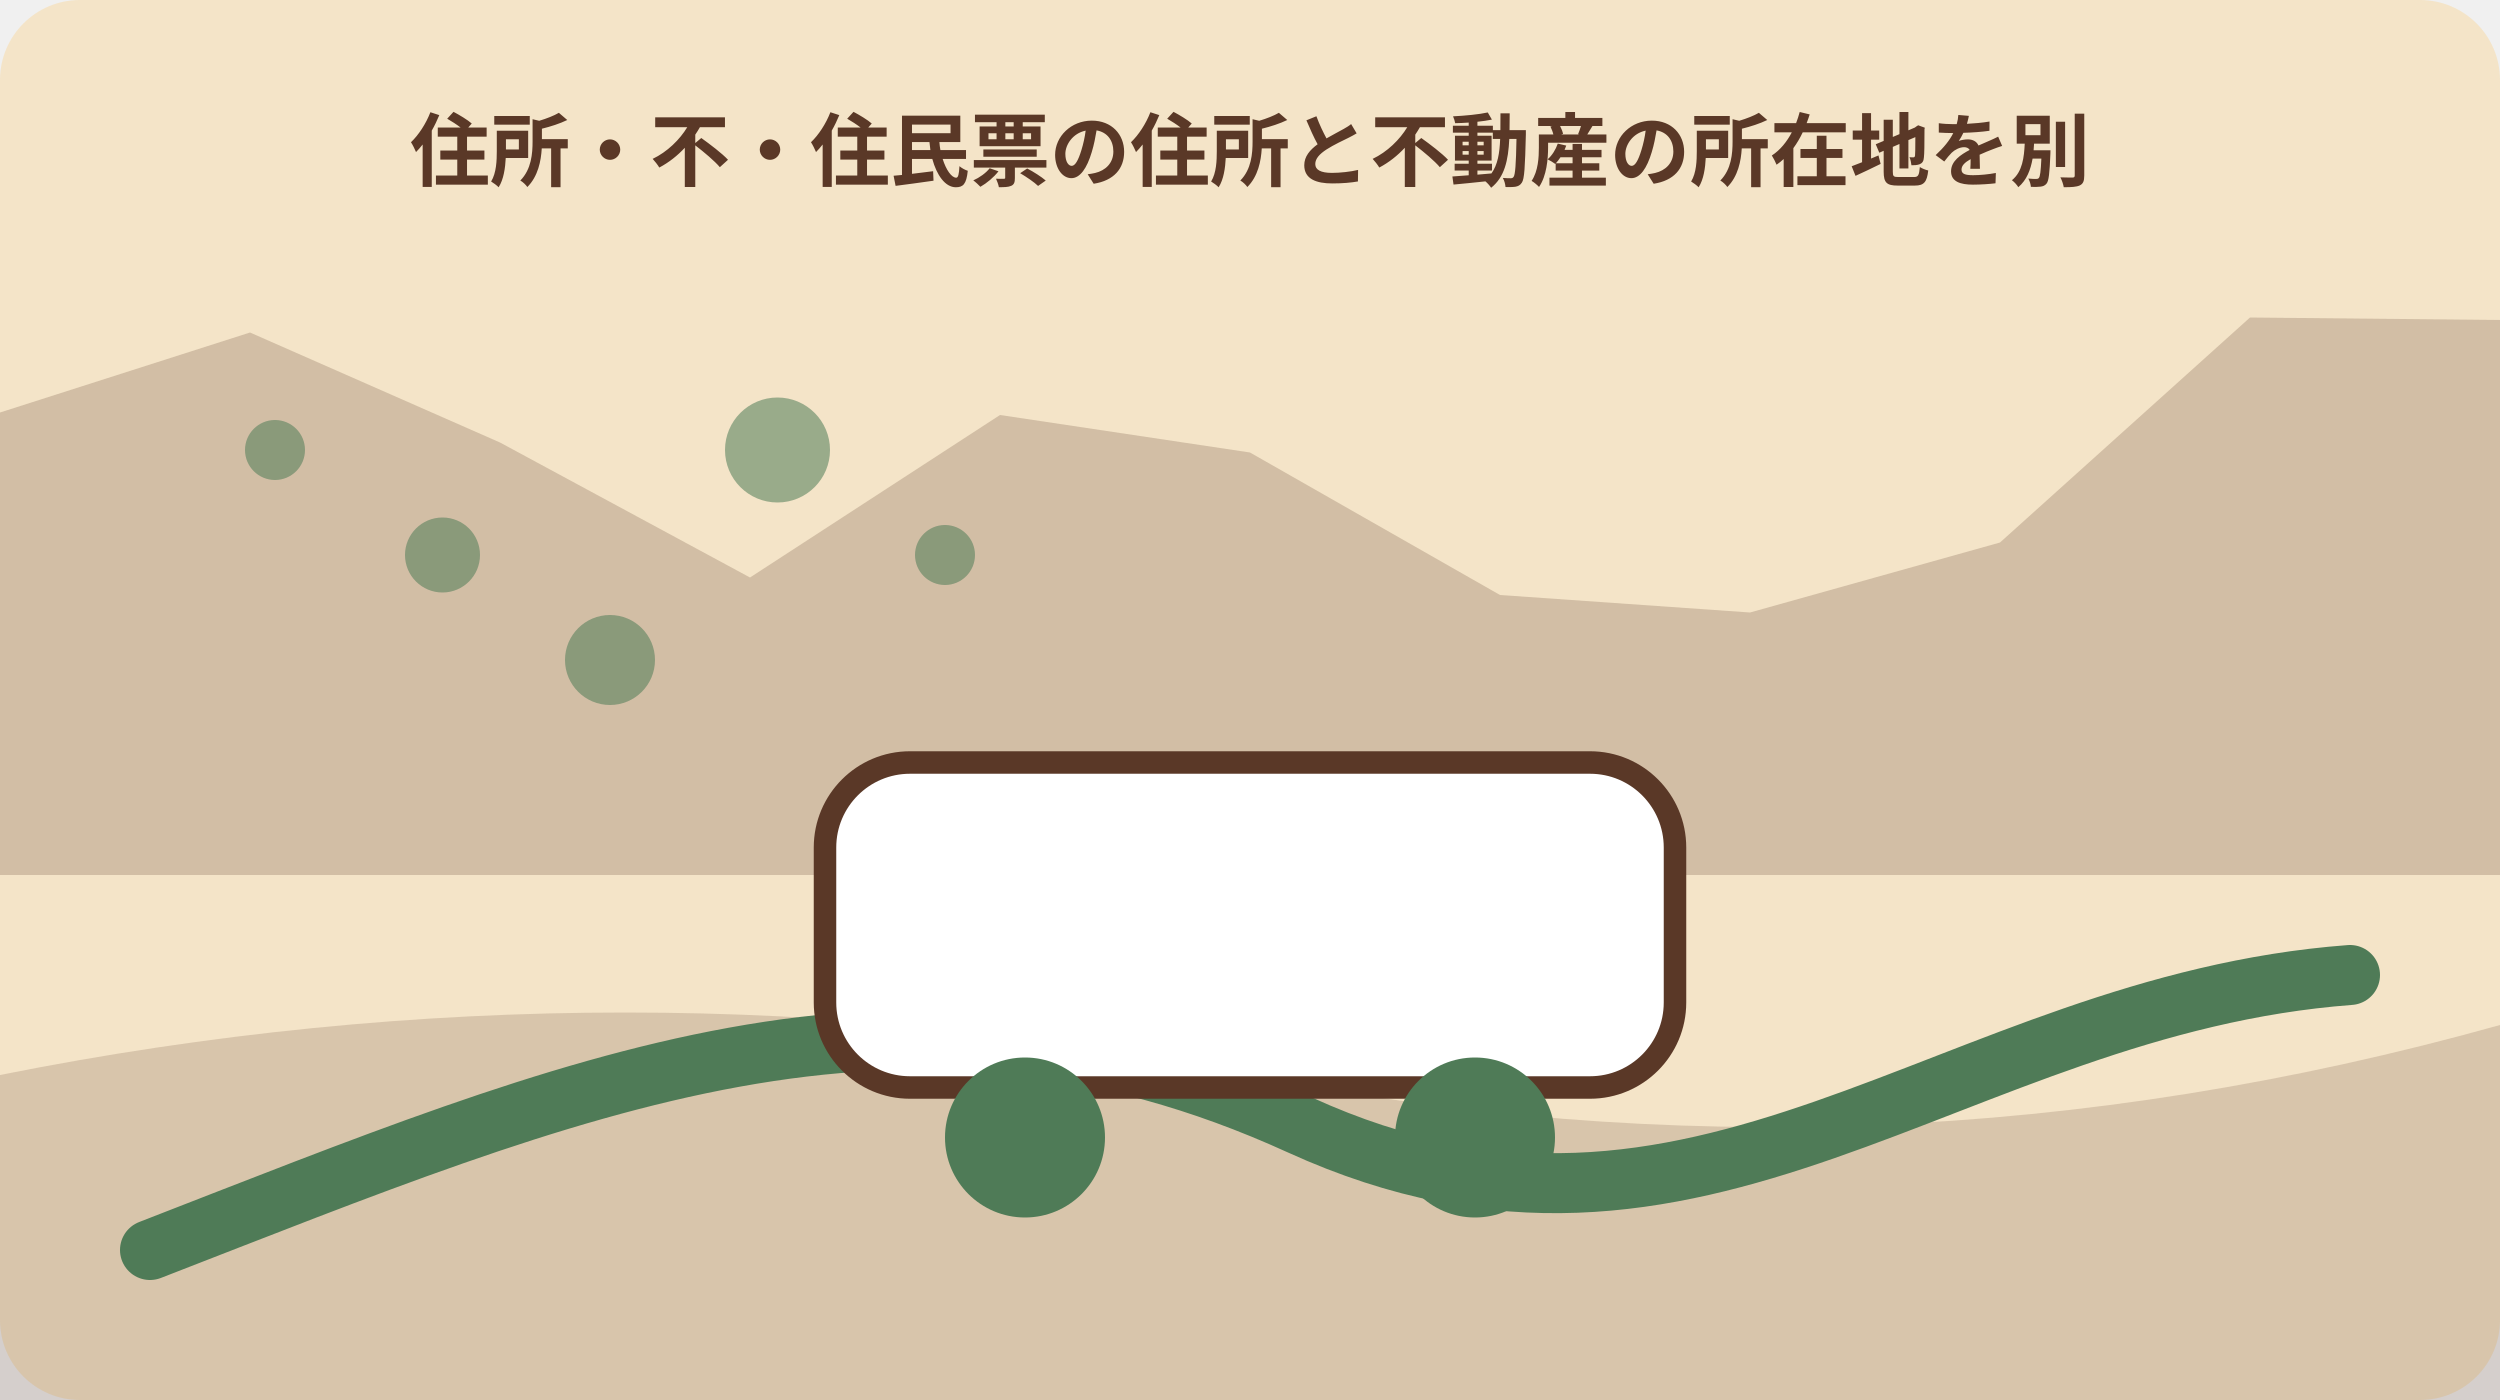
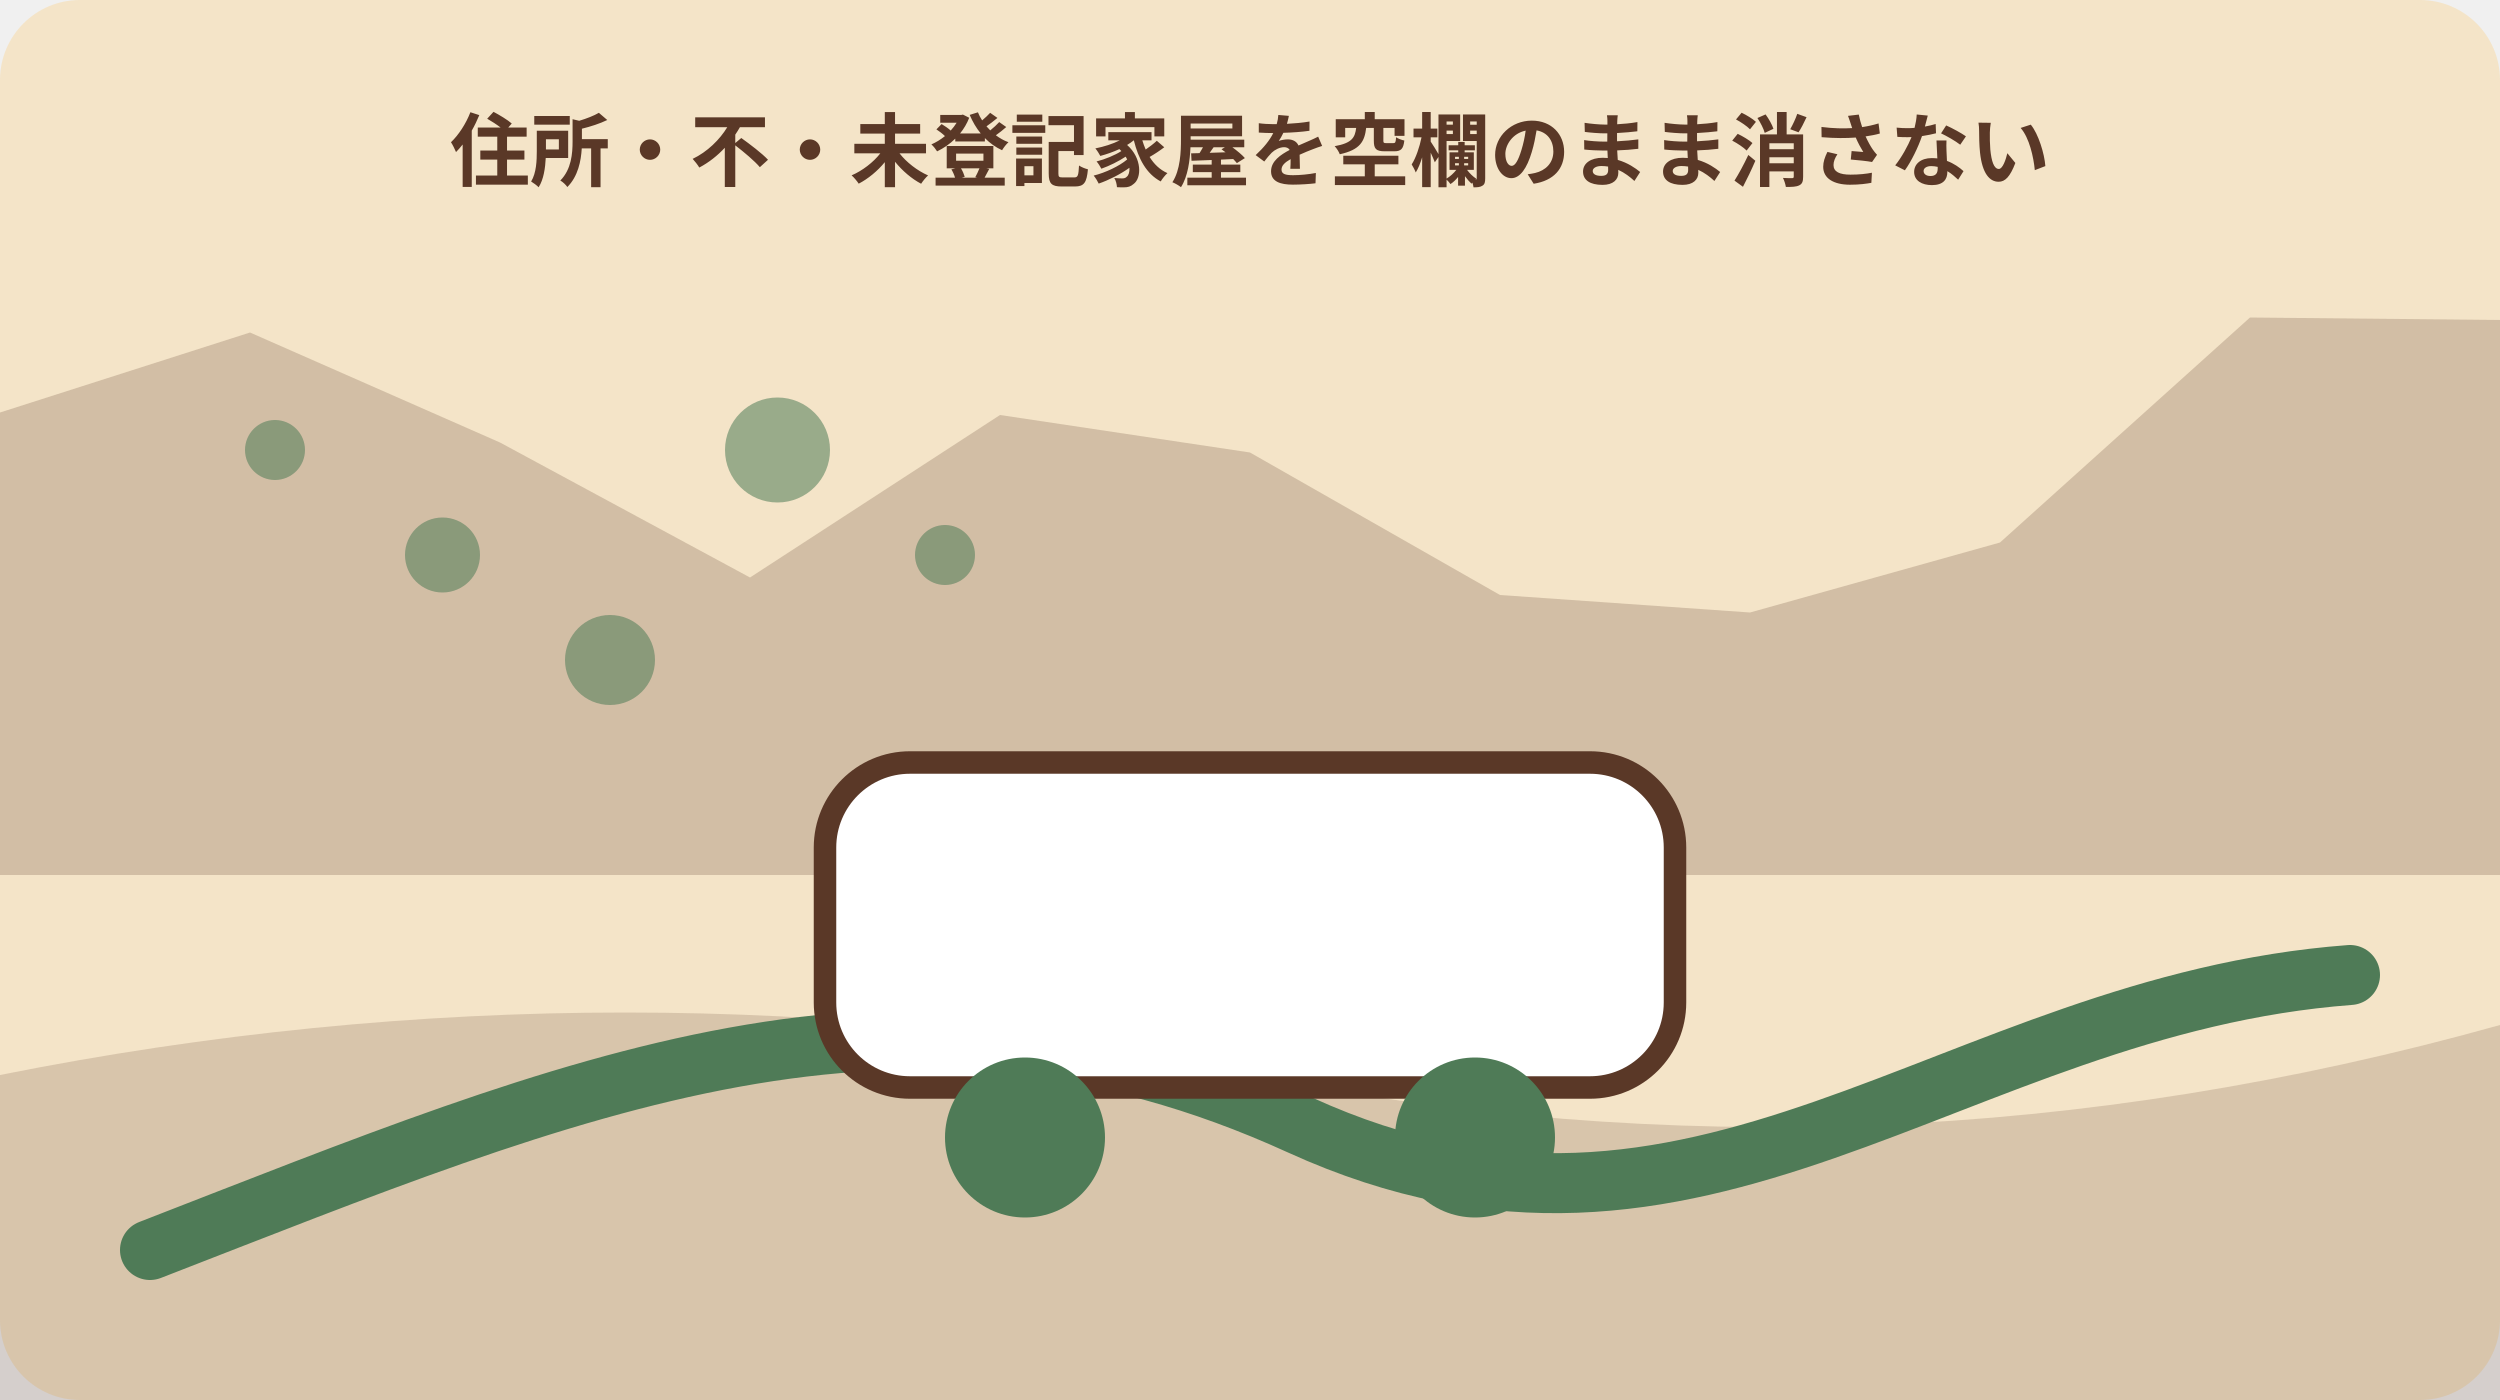
<svg xmlns="http://www.w3.org/2000/svg" width="1000" height="560" viewBox="0 0 1000 560" role="img" aria-labelledby="title desc" data-illustration="mori-editorial" data-topic-id="221" data-scene-index="3">
  <rect width="1000" height="560" rx="32" fill="#f4e4c8" />
  <polygon points="0,165 100,133 200,177 300,231 400,166 500,181 600,238 700,245 800,217 900,127 1000,128 1000,350 0,350" fill="#5a3827" opacity=".22" />
  <path d="M0 430 Q250 380 500 430 T1000 410 V560 H0Z" fill="#5a3827" opacity=".18" />
  <path d="M60 500 C230 434 360 377 520 450 S780 402 940 390" fill="none" stroke="#4f7b57" stroke-width="24" stroke-linecap="round" />
  <circle cx="110" cy="180" r="12" fill="#4f7b57" opacity=".55" />
  <circle cx="177" cy="222" r="15" fill="#4f7b57" opacity=".55" />
  <circle cx="244" cy="264" r="18" fill="#4f7b57" opacity=".55" />
  <circle cx="311" cy="180" r="21" fill="#4f7b57" opacity=".55" />
  <circle cx="378" cy="222" r="12" fill="#4f7b57" opacity=".55" />
  <g data-scene="transport">
    <rect x="330" y="305" width="340" height="130" rx="34" fill="#fff" stroke="#5a3827" stroke-width="9" />
    <circle cx="410" cy="455" r="32" fill="#4f7b57" />
    <circle cx="590" cy="455" r="32" fill="#4f7b57" />
  </g>
-   <text x="500" y="72" text-anchor="middle" font-family="sans-serif" font-size="32" font-weight="700" fill="#5a3827">住所・不・住民票の住所と不動産の所在地を別</text>
+   <text x="500" y="72" text-anchor="middle" font-family="sans-serif" font-size="32" font-weight="700" fill="#5a3827">住所・不・未登記家屋を空欄のまま消さない</text>
</svg>
